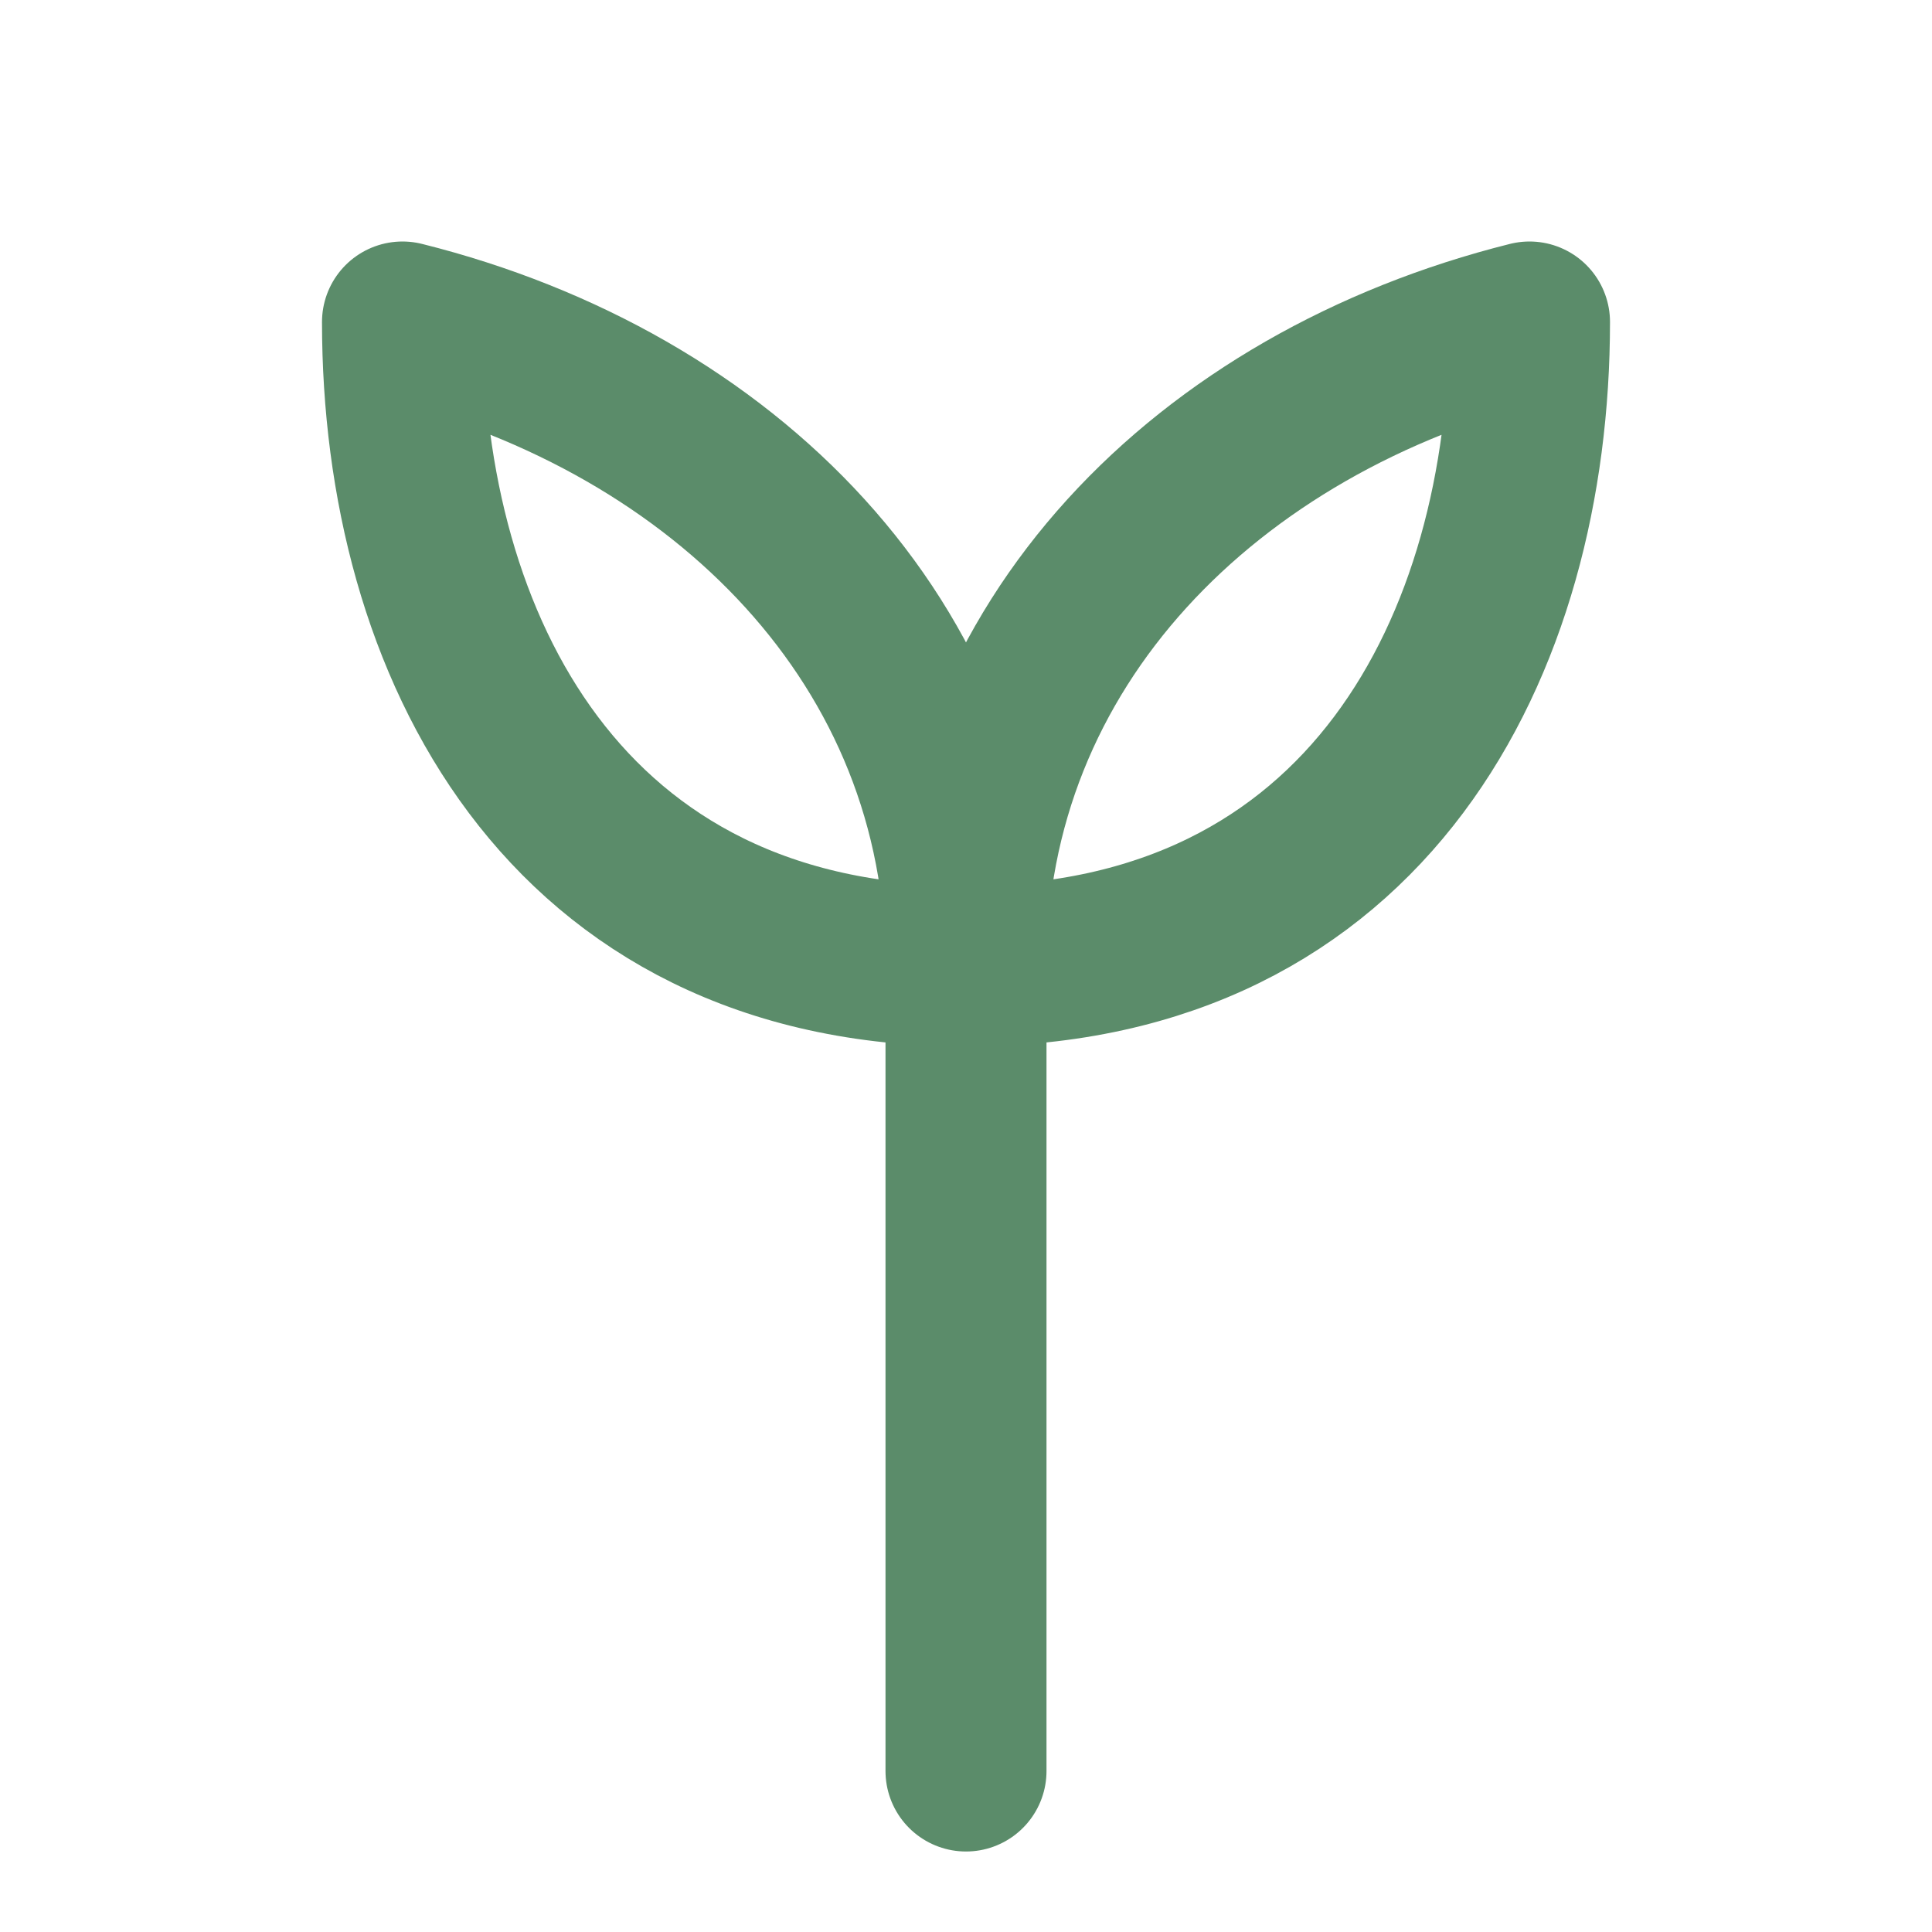
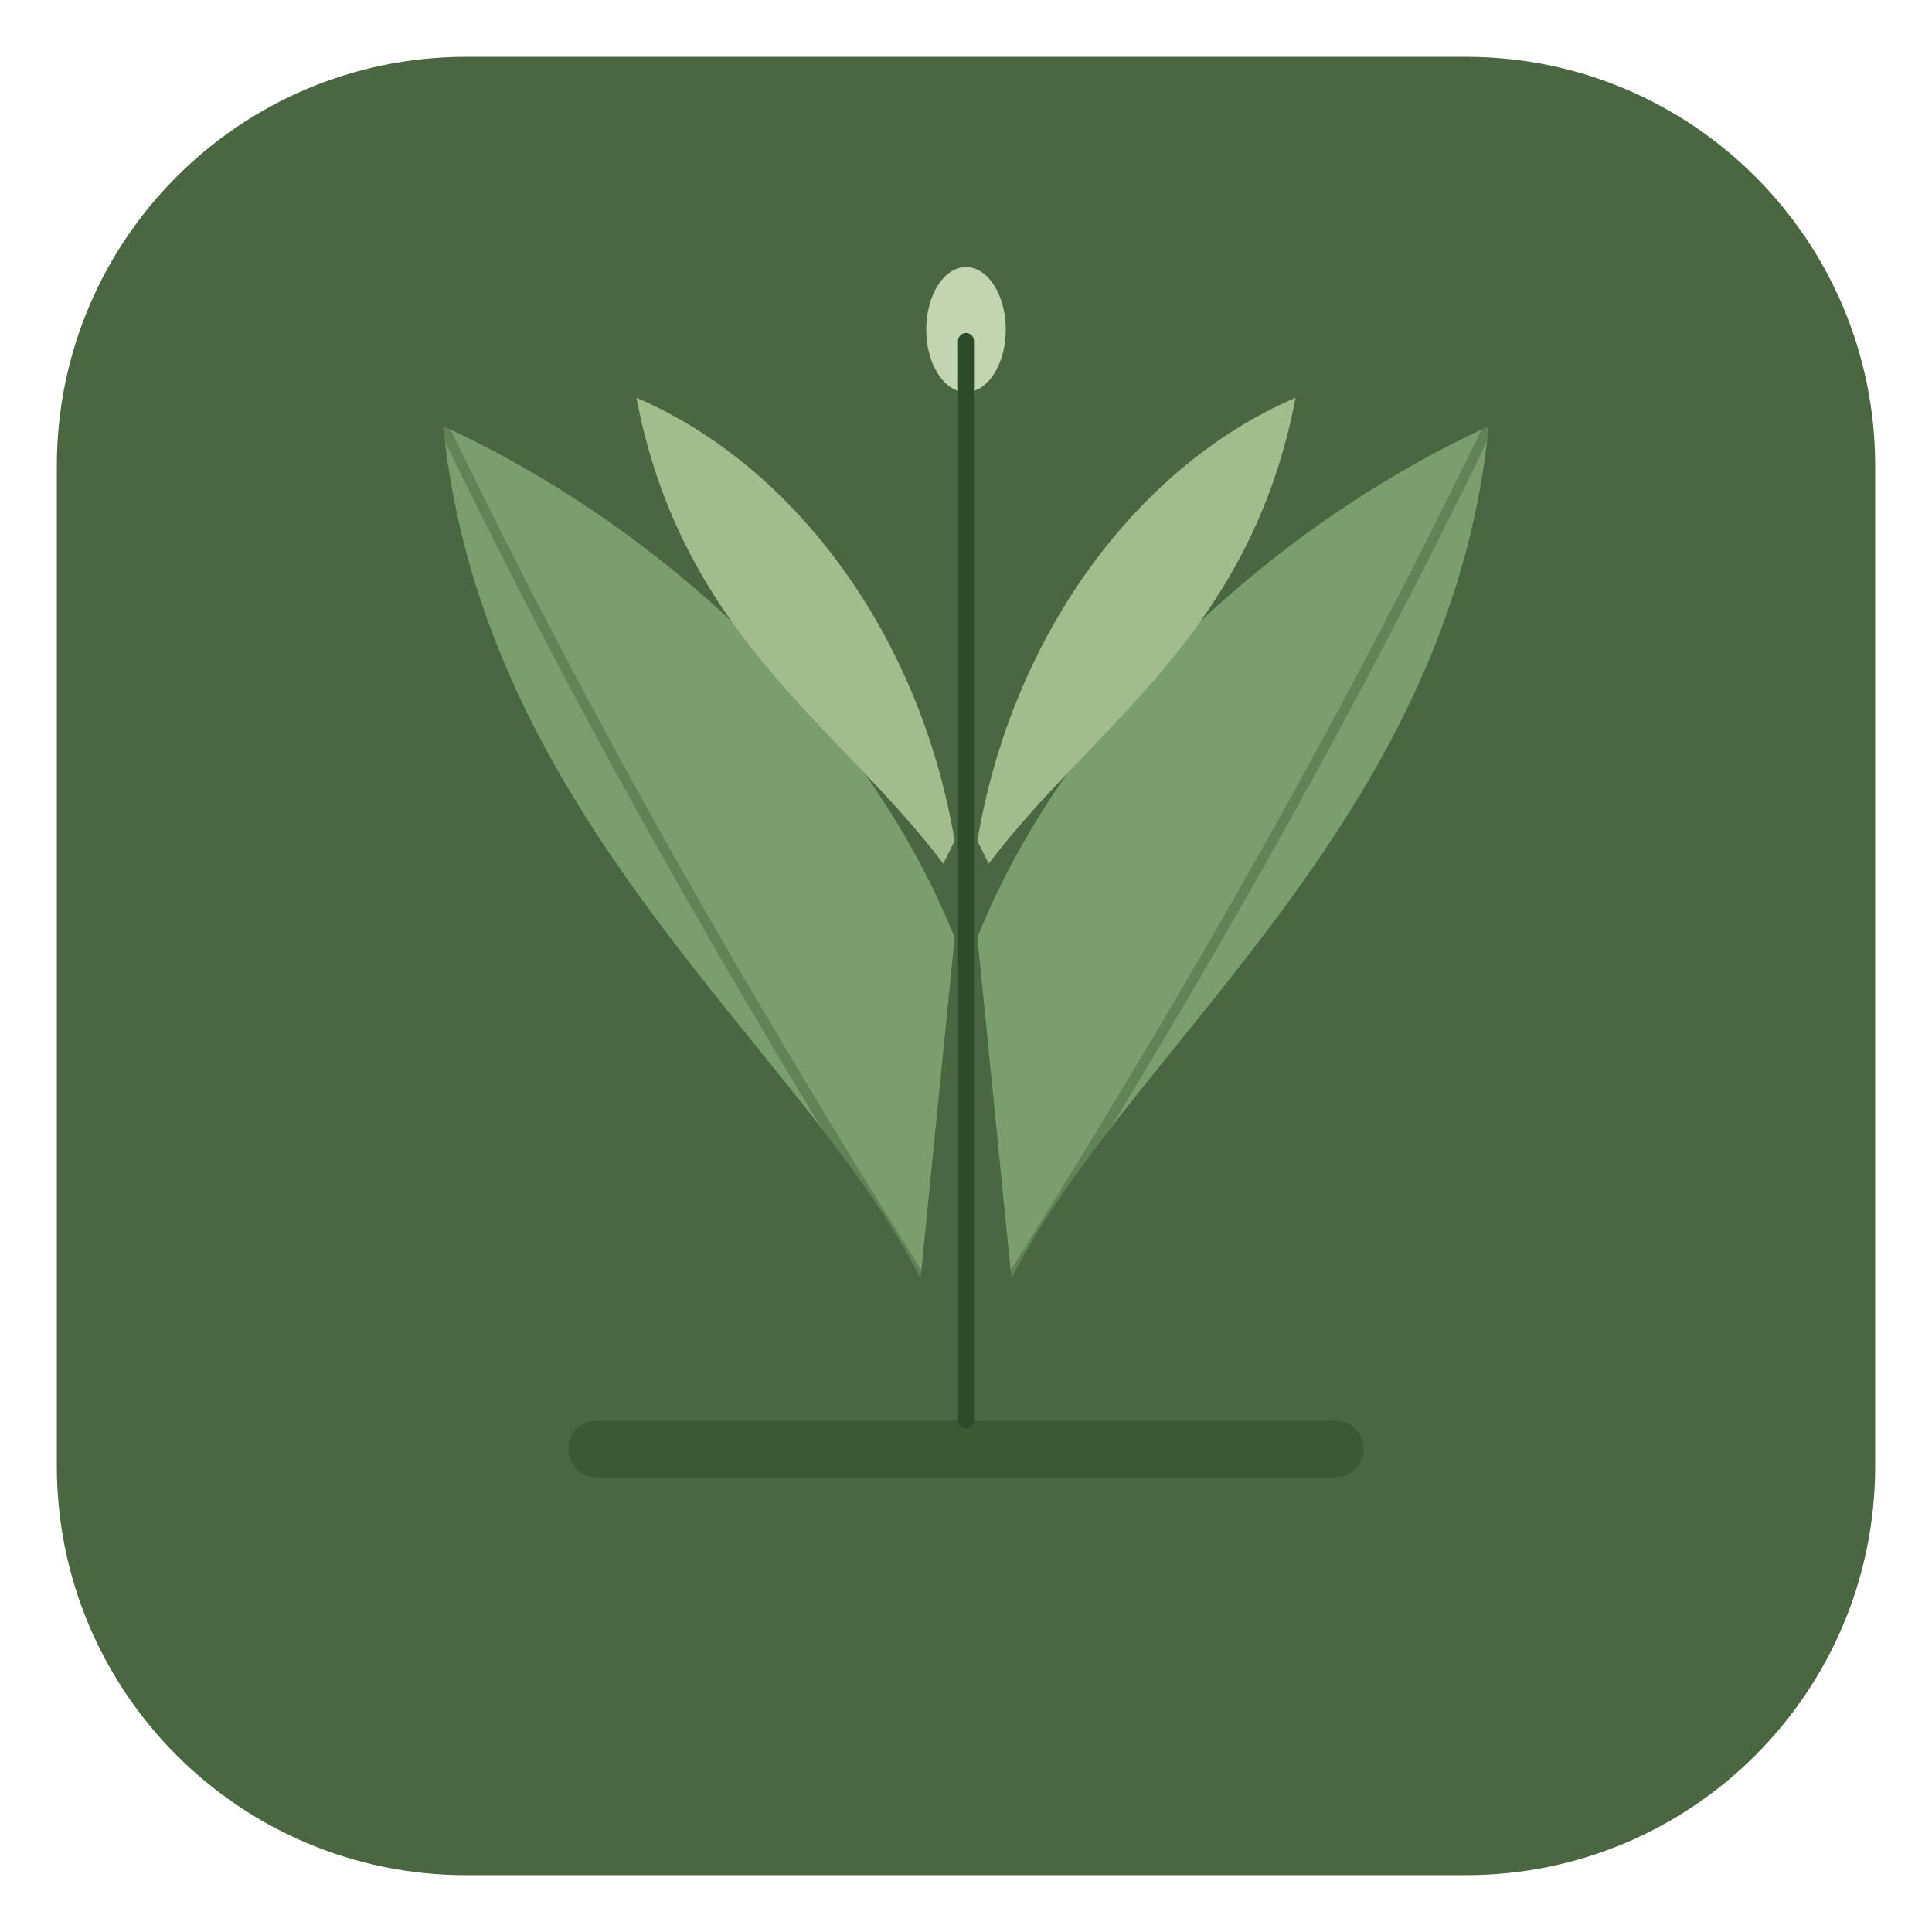
- <svg xmlns="http://www.w3.org/2000/svg" viewBox="0 0 24 24" fill="none" stroke="#5B8C6A" stroke-width="2" stroke-linecap="round" stroke-linejoin="round">
-   <path d="M12 22V12" />
-   <path d="M12 12C12 8 9 5 5 4c0 4 2 8 7 8z" />
-   <path d="M12 12c0-4 3-7 7-8c0 4-2 8-7 8z" />
+ <svg xmlns="http://www.w3.org/2000/svg" width="100%" viewBox="170 170 340 340" role="img" style="">
+   <g transform="translate(340, 340)" style="fill:rgb(0, 0, 0);stroke:none;color:rgb(255, 255, 255);stroke-width:1px;stroke-linecap:butt;stroke-linejoin:miter;opacity:1;font-family:&quot;Anthropic Sans&quot;, -apple-system, BlinkMacSystemFont, &quot;Segoe UI&quot;, sans-serif;font-size:16px;font-weight:400;text-anchor:start;dominant-baseline:auto">
+     <rect x="-160" y="-160" width="320" height="320" rx="72" fill="#4a6741" style="fill:rgb(74, 103, 65);stroke:none;color:rgb(255, 255, 255);stroke-width:1px;stroke-linecap:butt;stroke-linejoin:miter;opacity:1;font-family:&quot;Anthropic Sans&quot;, -apple-system, BlinkMacSystemFont, &quot;Segoe UI&quot;, sans-serif;font-size:16px;font-weight:400;text-anchor:start;dominant-baseline:auto" />
+     <path d="M -8 55              C -28 15, -85 -25, -92 -95              C -55 -78, -18 -45, -2 -5              Z" fill="#7a9e6e" style="fill:rgb(122, 158, 110);stroke:none;color:rgb(255, 255, 255);stroke-width:1px;stroke-linecap:butt;stroke-linejoin:miter;opacity:1;font-family:&quot;Anthropic Sans&quot;, -apple-system, BlinkMacSystemFont, &quot;Segoe UI&quot;, sans-serif;font-size:16px;font-weight:400;text-anchor:start;dominant-baseline:auto" />
+     <path d="M -8 55 C -52 -15, -76 -62, -92 -95" fill="none" stroke="#4a6741" stroke-width="1.8" stroke-linecap="round" opacity="0.5" style="fill:none;stroke:rgb(74, 103, 65);color:rgb(255, 255, 255);stroke-width:1.8px;stroke-linecap:round;stroke-linejoin:miter;opacity:0.5;font-family:&quot;Anthropic Sans&quot;, -apple-system, BlinkMacSystemFont, &quot;Segoe UI&quot;, sans-serif;font-size:16px;font-weight:400;text-anchor:start;dominant-baseline:auto" />
+     <path d="M 8 55              C 28 15, 85 -25, 92 -95              C 55 -78, 18 -45, 2 -5              Z" fill="#7a9e6e" style="fill:rgb(122, 158, 110);stroke:none;color:rgb(255, 255, 255);stroke-width:1px;stroke-linecap:butt;stroke-linejoin:miter;opacity:1;font-family:&quot;Anthropic Sans&quot;, -apple-system, BlinkMacSystemFont, &quot;Segoe UI&quot;, sans-serif;font-size:16px;font-weight:400;text-anchor:start;dominant-baseline:auto" />
+     <path d="M 8 55 C 52 -15, 76 -62, 92 -95" fill="none" stroke="#4a6741" stroke-width="1.8" stroke-linecap="round" opacity="0.5" style="fill:none;stroke:rgb(74, 103, 65);color:rgb(255, 255, 255);stroke-width:1.8px;stroke-linecap:round;stroke-linejoin:miter;opacity:0.5;font-family:&quot;Anthropic Sans&quot;, -apple-system, BlinkMacSystemFont, &quot;Segoe UI&quot;, sans-serif;font-size:16px;font-weight:400;text-anchor:start;dominant-baseline:auto" />
+     <path d="M -4 -18              C -22 -42, -50 -58, -58 -100              C -30 -88, -8 -58, -2 -22              Z" fill="#a3bc8e" style="fill:rgb(163, 188, 142);stroke:none;color:rgb(255, 255, 255);stroke-width:1px;stroke-linecap:butt;stroke-linejoin:miter;opacity:1;font-family:&quot;Anthropic Sans&quot;, -apple-system, BlinkMacSystemFont, &quot;Segoe UI&quot;, sans-serif;font-size:16px;font-weight:400;text-anchor:start;dominant-baseline:auto" />
+     <path d="M 4 -18              C 22 -42, 50 -58, 58 -100              C 30 -88, 8 -58, 2 -22              Z" fill="#a3bc8e" style="fill:rgb(163, 188, 142);stroke:none;color:rgb(255, 255, 255);stroke-width:1px;stroke-linecap:butt;stroke-linejoin:miter;opacity:1;font-family:&quot;Anthropic Sans&quot;, -apple-system, BlinkMacSystemFont, &quot;Segoe UI&quot;, sans-serif;font-size:16px;font-weight:400;text-anchor:start;dominant-baseline:auto" />
+     <ellipse cx="0" cy="-112" rx="7" ry="11" fill="#c2d4b0" style="fill:rgb(194, 212, 176);stroke:none;color:rgb(255, 255, 255);stroke-width:1px;stroke-linecap:butt;stroke-linejoin:miter;opacity:1;font-family:&quot;Anthropic Sans&quot;, -apple-system, BlinkMacSystemFont, &quot;Segoe UI&quot;, sans-serif;font-size:16px;font-weight:400;text-anchor:start;dominant-baseline:auto" />
+     <path d="M 0 80 C 0 40, 0 0, 0 -110" fill="none" stroke="#2d4a2a" stroke-width="2.8" stroke-linecap="round" style="fill:none;stroke:rgb(45, 74, 42);color:rgb(255, 255, 255);stroke-width:2.8px;stroke-linecap:round;stroke-linejoin:miter;opacity:1;font-family:&quot;Anthropic Sans&quot;, -apple-system, BlinkMacSystemFont, &quot;Segoe UI&quot;, sans-serif;font-size:16px;font-weight:400;text-anchor:start;dominant-baseline:auto" />
+     <rect x="-70" y="80" width="140" height="10" rx="5" fill="#2d4a2a" opacity="0.5" style="fill:rgb(45, 74, 42);stroke:none;color:rgb(255, 255, 255);stroke-width:1px;stroke-linecap:butt;stroke-linejoin:miter;opacity:0.5;font-family:&quot;Anthropic Sans&quot;, -apple-system, BlinkMacSystemFont, &quot;Segoe UI&quot;, sans-serif;font-size:16px;font-weight:400;text-anchor:start;dominant-baseline:auto" />
+   </g>
</svg>
